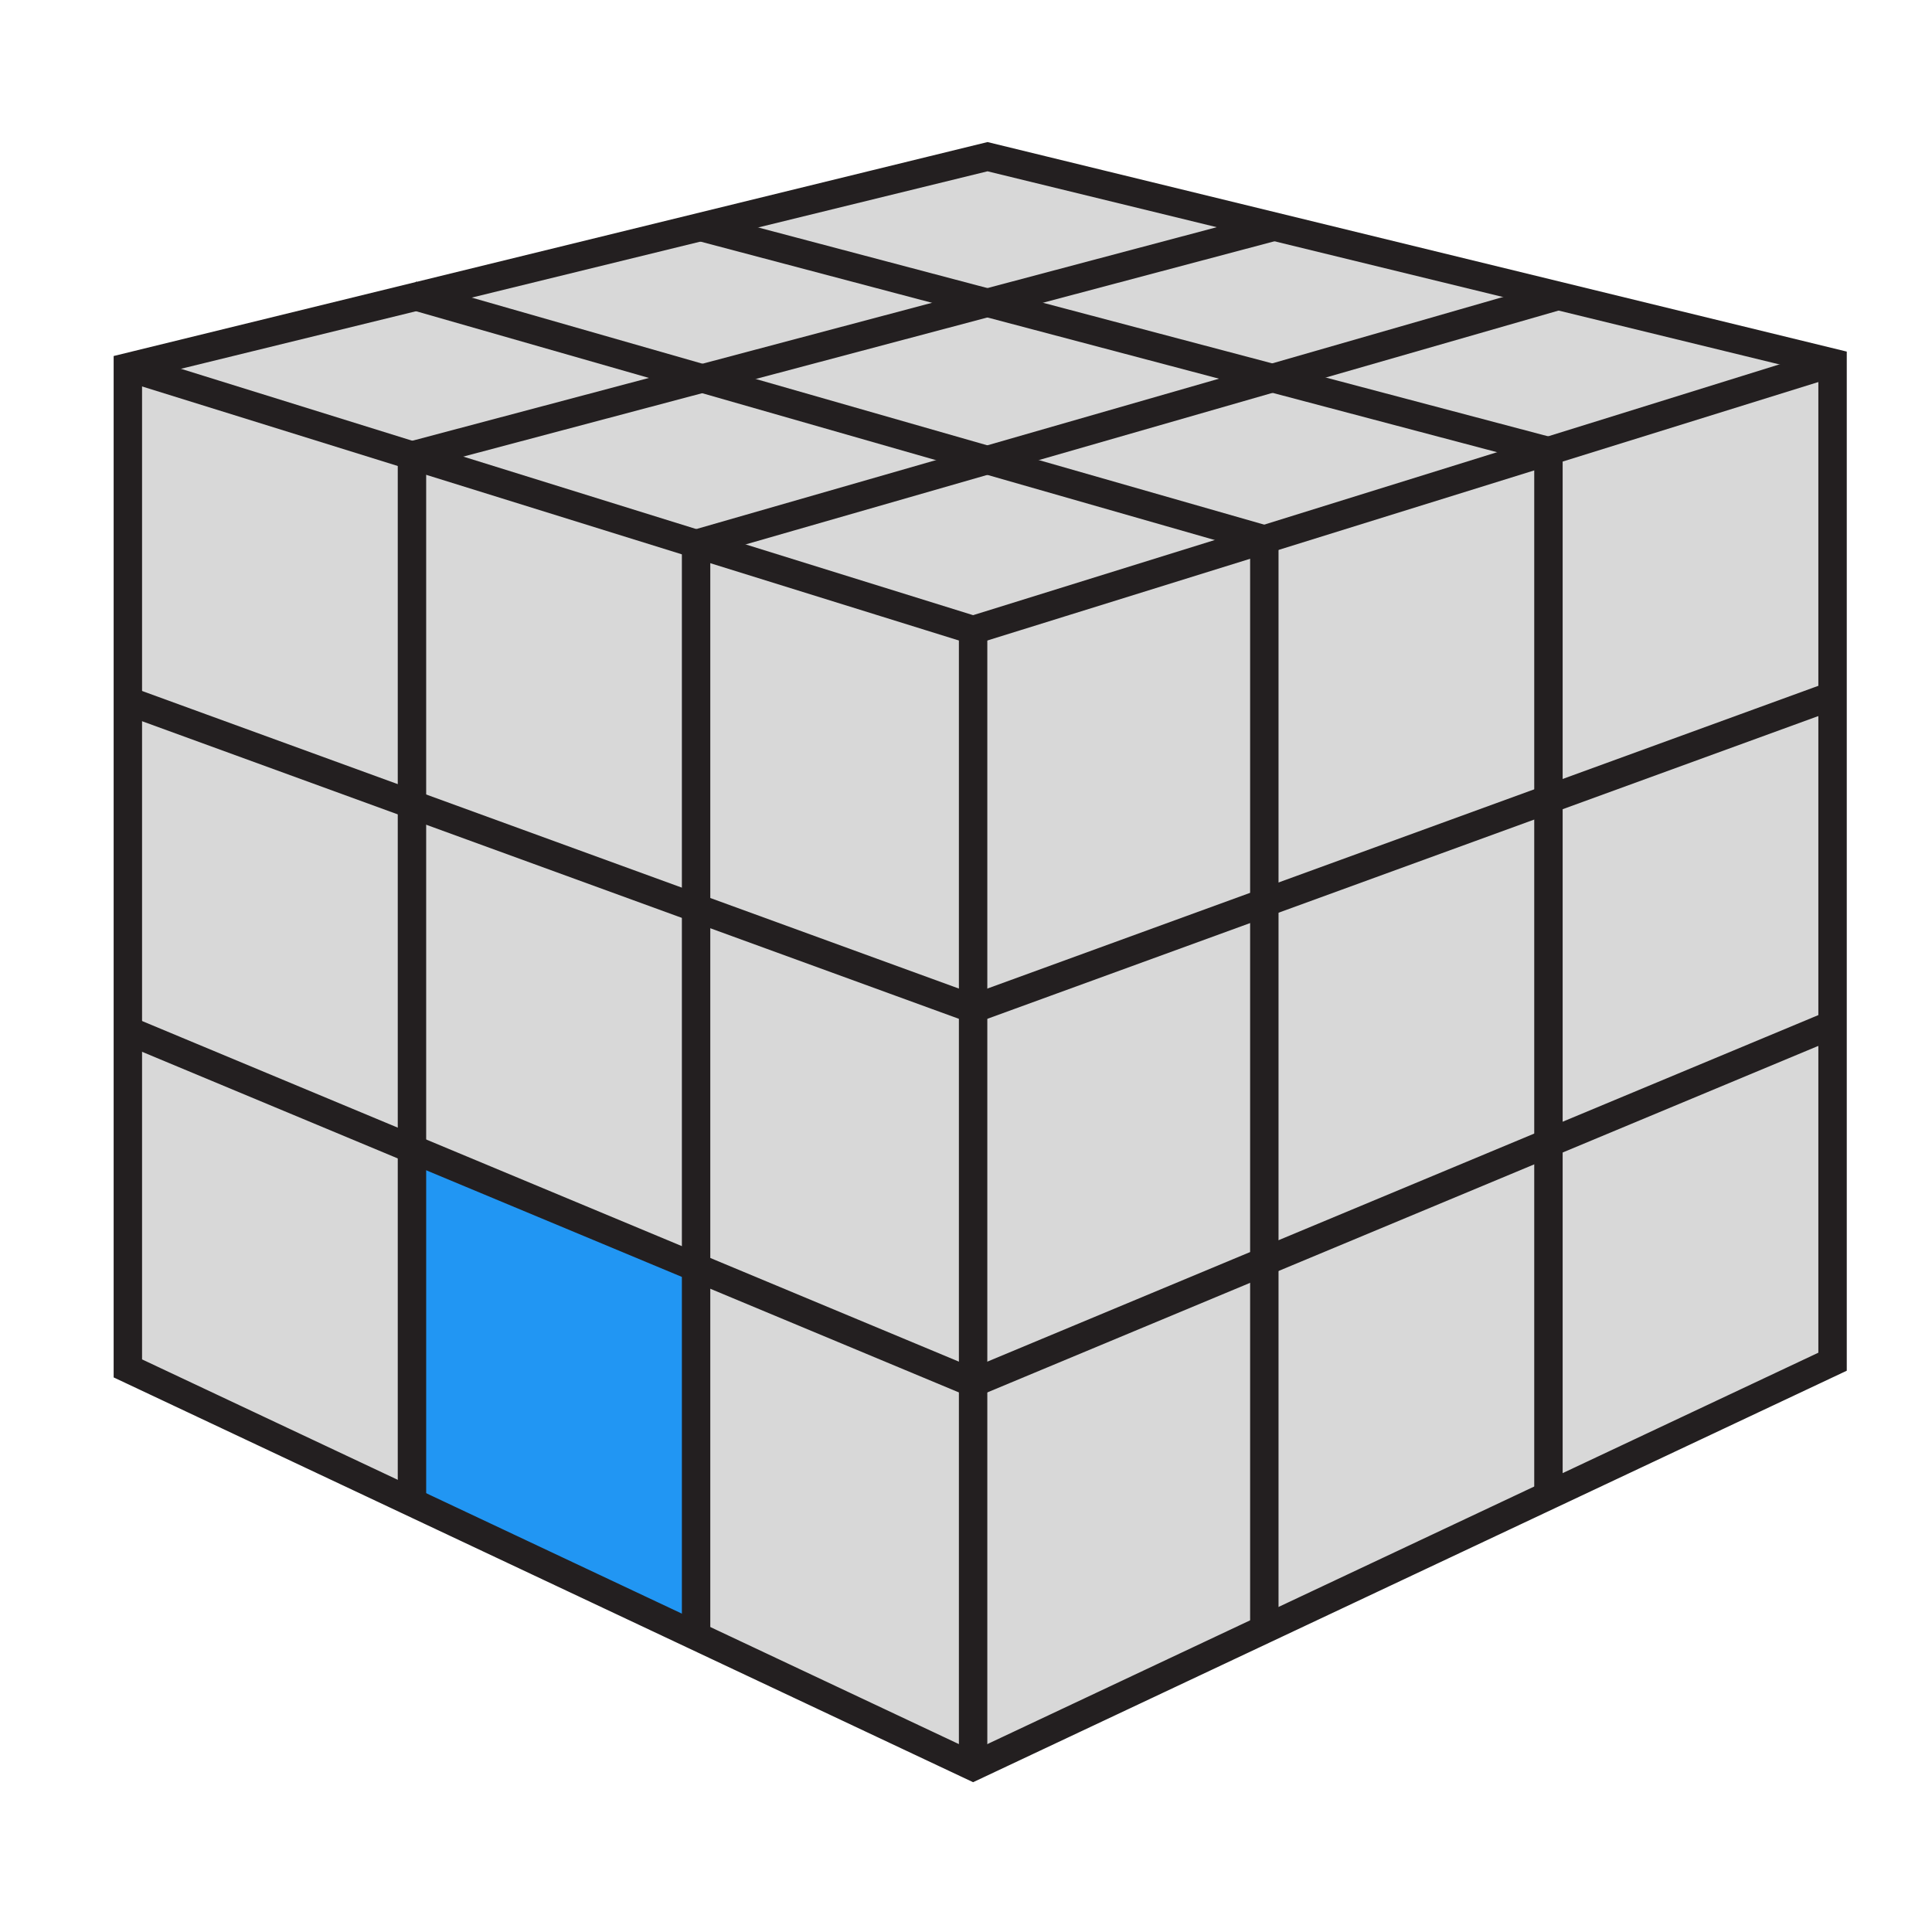
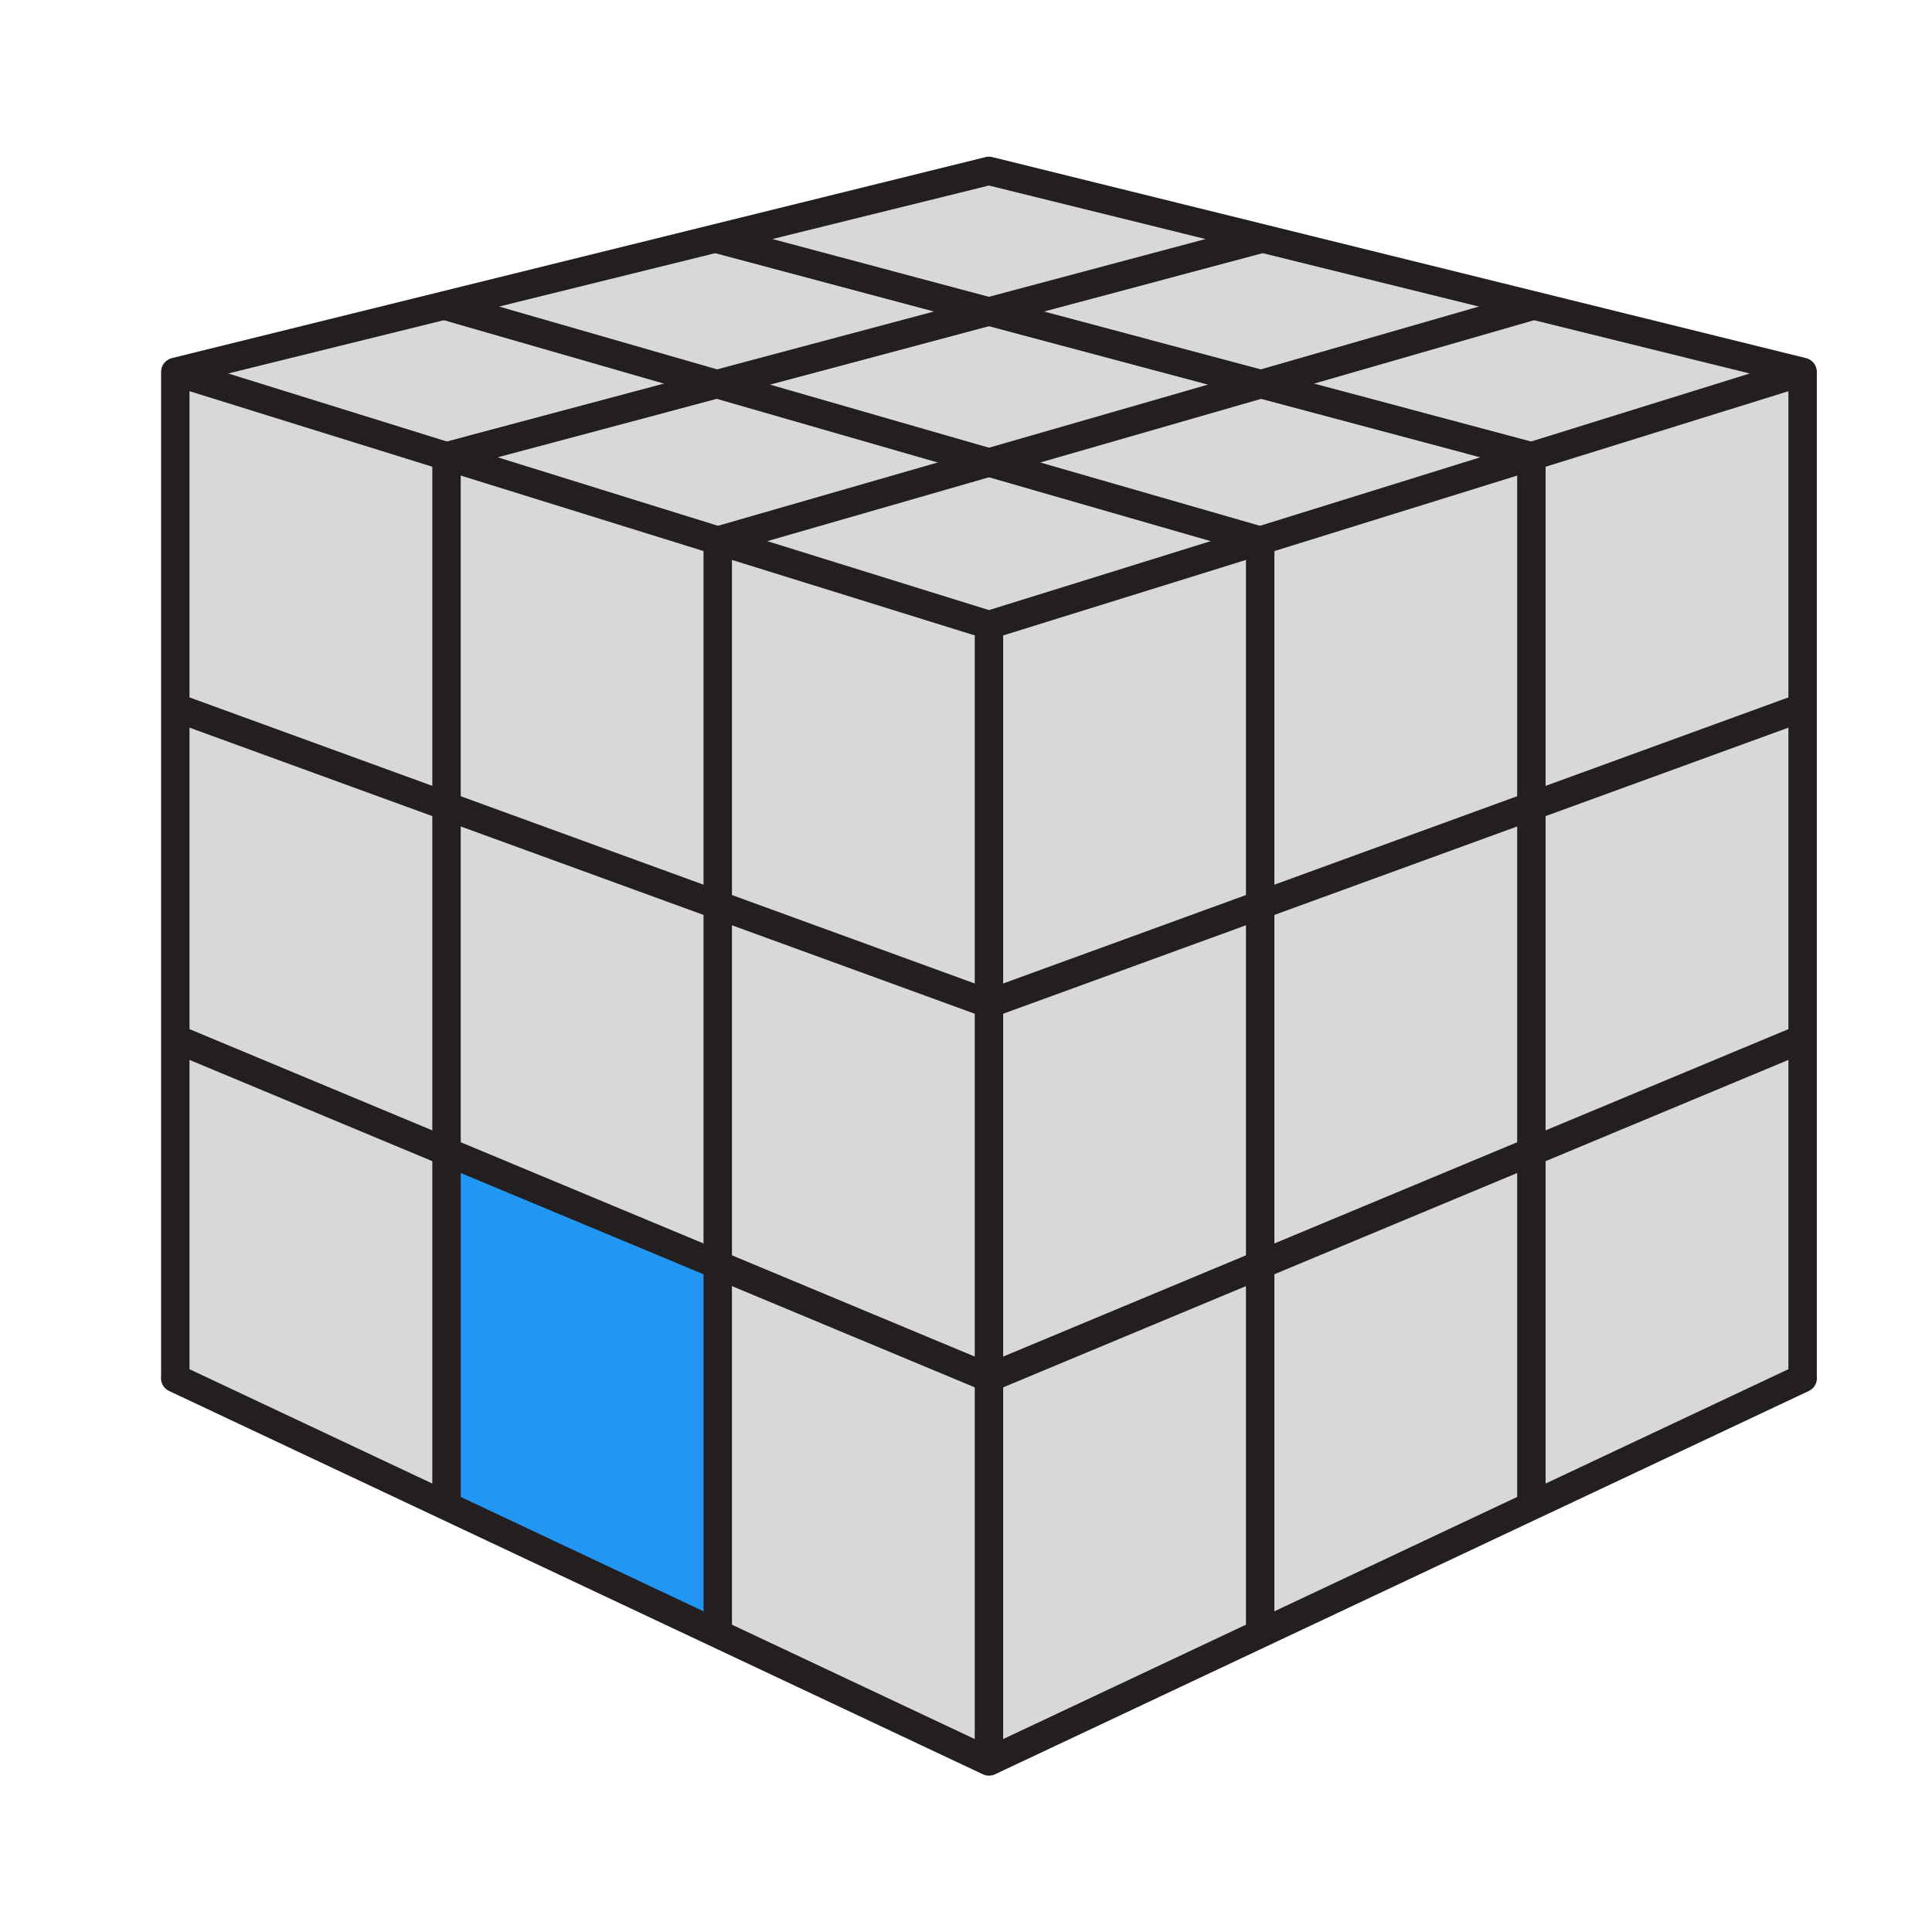
<svg xmlns="http://www.w3.org/2000/svg" width="136px" height="136px" viewBox="0 0 136 136" version="1.1">
  <g id="3x3x3/roux/eo/2b" stroke="none" stroke-width="1" fill="none" fill-rule="evenodd">
    <g id="3x3x3/3D" transform="translate(1, 0)">
-       <g id="Front" transform="translate(8, 25.8457)">
+       <g id="Right" transform="translate(68.5, 25.5352)" fill="#D8D8D8">
+         <g id="Bottom" transform="translate(0, 46.5869)">
+           <polygon id="RBB" points="57.392 0.913 57.392 24.894 38.299 33.887 38.3 8.949" />
+           <polygon id="RBM" points="38.299 8.949 38.299 33.887 19.208 42.88 19.207 16.91" />
+           <polygon id="RBF" points="0.116 24.854 19.207 16.91 19.207 42.88 0.116 51.872" />
+         </g>
+         <g id="Equator" transform="translate(0, 23.4404)">
+           <polygon id="REB" points="57.392 0.817 57.392 24.134 38.3 32.096 38.3 7.773" />
+           <polygon id="REM" points="38.299 7.773 38.299 32.095 19.208 40.056 19.208 14.729" />
+           <polygon id="REF" points="0 21.684 19.207 14.729 19.207 40.056 0.116 48" />
+         </g>
+         <g id="Top">
+           <polygon id="RTB" points="57.392 0.645 57.392 24.257 38.299 31.214 38.299 6.603" />
+           <polygon id="RTM" points="38.3 31.214 19.208 38.17 19.208 12.522 38.299 6.603" />
+           <polygon id="RTF" points="0.116 18.459 19.208 12.522 19.207 38.17 2.27920793e-14 45.125" />
+         </g>
+       </g>
+       <g id="Front" transform="translate(11, 25.8457)">
        <g id="Bottom" transform="translate(0, 46.6934)">
-           <polygon id="FBR" fill="#D8D8D8" points="59.5 24.811 59.5 51.812 40 42.627 40 16.68" />
-           <polygon id="FBM" fill="#2196F3" points="40 16.68 40 42.627 20 33.207 20 8.34" />
-           <polygon id="FBL" fill="#D8D8D8" points="0 -5.68434189e-14 20 8.34 20 33.207 0 23.787" />
+           <polygon id="FBR" fill="#D8D8D8" points="57.616 24.455 57.616 51.481 38.524 42.463 38.524 16.493" />
+           <polygon id="FBM" fill="#2196F3" points="38.524 16.493 38.524 42.463 19.432 33.47 19.432 8.532" />
+           <polygon id="FBL" fill="#D8D8D8" points="0.34 0.571 19.432 8.532 19.432 33.47 0.291 24.455" />
        </g>
        <g id="Top" transform="translate(0, 0)" fill="#D8D8D8">
          <g id="Equator" transform="translate(0, 23.4944)">
-             <polygon id="FER" points="59.5 21.677 59.5 48.011 40 39.879 40 14.573" />
-             <polygon id="FEM" points="40 14.573 40 39.879 20 31.539 20 7.286" />
-             <polygon id="FEL" points="0 23.199 0 0 20 7.286 20 31.539" />
+             <polygon id="FER" points="57.616 21.32 57.616 47.654 38.524 39.692 38.524 14.365" />
+             <polygon id="FEM" points="38.524 14.365 38.524 39.692 19.432 31.731 19.432 7.409" />
+             <polygon id="FEL" points="0.34 23.77 0.291 0.452 19.432 7.409 19.432 31.731" />
          </g>
-           <polygon id="FTR" points="59.5 18.505 59.5 45.172 40 38.067 40 12.441" />
-           <polygon id="FTM" points="20 6.221 40 12.441 40 38.068 20 30.781" />
-           <polygon id="FTL" points="0 0 20 6.221 20 30.78 0 23.494" />
+           <polygon id="FTR" points="57.616 18.148 57.616 44.814 38.524 37.859 38.524 12.211" />
+           <polygon id="FTM" points="19.432 6.293 38.524 12.211 38.524 37.859 19.432 30.903" />
+           <polygon id="FTL" points="0.291 0.335 19.432 6.293 19.432 30.903 0.34 23.947" />
        </g>
      </g>
-       <g id="Right" transform="translate(67.5, 25.5352)" fill="#D8D8D8">
-         <g id="Bottom" transform="translate(0, 46.5869)">
-           <polygon id="RBB" points="60.5 0 60.5 23.733 40.5 33.153 40.5 8.51" />
-           <polygon id="RBM" points="40.5 8.51 40.5 33.154 20.5 42.573 20.5 16.68" />
-           <polygon id="RBF" points="0 25.229 20.5 16.68 20.5 42.574 0 52.228" />
+       <g id="Top" transform="translate(11, 11.0293)" fill="#D8D8D8">
+         <g id="Front" transform="translate(0, 9.7554)">
+           <polygon id="TFR" points="38.524 17.272 57.616 23.209 76.707 17.272 57.615 11.771" />
+           <polygon id="TFM" points="38.524 17.272 57.615 11.771 38.355 6.19 19.265 11.354" />
+           <polygon id="TFL" points="0.34 5.396 19.432 0.745 38.355 6.27 19.265 11.354" />
        </g>
-         <g id="Equator" transform="translate(0, 23.4404)">
-           <polygon id="REB" points="60.5 0 60.5 23.146 40.5 31.656 40.5 7.286" />
-           <polygon id="REM" points="40.5 7.286 40.5 31.656 20.5 39.826 20.5 14.573" />
-           <polygon id="REF" points="0 22.042 20.5 14.573 20.5 39.826 0 48.375" />
+         <g id="Section" transform="translate(18.6699, 4.9453)">
+           <polygon id="TSR" points="58.037 11.08 77 16.164 58.037 22.082 38.946 16.581" />
+           <polygon id="TSM" points="19.685 11 38.899 16.581 58.038 11.08 38.861 5.947" />
+           <polygon id="TSL" points="19.685 0.814 38.899 5.947 19.685 11.08 0.762 5.555" />
        </g>
-         <g id="Top">
-           <polygon id="RTB" points="60.5 5.68434189e-14 60.5 23.44 40.5 30.727 40.5 6.22" />
-           <polygon id="RTM" points="40.5 30.727 20.5 38.014 20.5 12.44 40.5 6.22" />
-           <polygon id="RTF" points="0 18.815 20.5 12.439 20.5 38.013 0 45.482" />
+         <g id="Back" transform="translate(38.315, 0)">
+           <polygon id="TBR" points="57.652 10.476 76.577 15.151 57.355 21.11 38.328 16.026" />
+           <polygon id="TBM" points="57.652 10.476 38.393 16.026 19.216 10.892 38.685 5.759" />
+           <polygon id="TBL" points="38.688 5.759 19.216 10.893 3.55271368e-14 5.759 19.338 0.991" />
        </g>
      </g>
-       <g id="Top" transform="translate(8, 11.0293)" fill="#D8D8D8">
-         <g id="Front" transform="translate(0, 9.7554)">
-           <polygon id="TFR" points="40 17.502 59.5 23.566 80 17.189 60.501 11.604" />
-           <polygon id="TFM" points="40 17.502 60.501 11.604 40 5.793 20 11.281" />
-           <polygon id="TFL" points="0 5.061 20.67 -3.55271368e-14 40 5.793 20 11.282" />
-         </g>
-         <g id="Section" transform="translate(20.6699, 4.9453)">
-           <polygon id="TSR" points="60.033 10.604 79.33 15.781 59.33 22 39.832 16.415" />
-           <polygon id="TSM" points="19.33 10.604 39.831 16.415 60.033 10.604 39.831 5.337" />
-           <polygon id="TSL" points="19.645 -3.55271368e-14 39.832 5.337 19.33 10.604 2.13162821e-14 4.811" />
-         </g>
-         <g id="Back" transform="translate(40.315, 0)">
-           <polygon id="TBR" points="59.685 9.629 79.685 14.506 59.685 20.726 40.388 15.549" />
-           <polygon id="TBM" points="59.685 9.629 40.388 15.549 20.186 10.282 39.685 4.751" />
-           <polygon id="TBL" points="39.685 4.751 20.186 10.282 0 4.945 20.2 -4.26325641e-14" />
-         </g>
-       </g>
-       <g id="Linework" transform="translate(8, 11.0292)" stroke="#231F20">
-         <path d="M59.5,33.321 L59.5,113.321" id="Stroke-28" stroke-width="2" />
-         <path d="M40,27.257 L40,104.137" id="Stroke-30" stroke-width="2" />
-         <path d="M20,21.037 L20,94.717" id="Stroke-31" stroke-width="2" />
-         <path d="M80,26.945 L80,103.666" id="Stroke-32" stroke-width="2" />
-         <path d="M100,20.726 L100,94.247" id="Stroke-33" stroke-width="2" />
-         <polyline id="Stroke-34" stroke-width="2" points="0 14.816 59.5 33.322 120 14.505" />
-         <polyline id="Stroke-36" stroke-width="2" points="0 38.311 59.5 59.989 120 37.947" />
-         <polyline id="Stroke-38" stroke-width="2" points="0 61.51 59.5 86.322 120 61.093" />
-         <path d="M40.315,4.945 L100,20.725" id="Stroke-41" stroke-width="2" />
-         <path d="M20,9.756 L80,26.945" id="Stroke-42" stroke-width="2" />
-         <polygon id="Stroke-43" stroke-width="2" points="120 14.506 120 84.826 59.5 113.321 0 85.297 0 14.817 60.515 1.42108547e-14" />
-         <path d="M80.703,4.923 L20,21.037" id="Stroke-45" stroke-width="2" />
-         <path d="M100.694,9.798 L40,27.257" id="Stroke-46" stroke-width="2" />
+       <g id="Linework" transform="translate(11.3307, 12.03)" stroke="#231F20">
+         <path d="M37.886,4.722 L95.469,20.089" id="Stroke-43" stroke-width="2" />
+         <path d="M19.078,9.517 L76.376,26.027" id="Stroke-44" stroke-width="2" />
+         <path d="M76.398,4.798 L19.101,20.089" id="Stroke-45" stroke-width="2" />
+         <path d="M95.637,9.476 L38.194,26.027" id="Stroke-46" stroke-width="2" />
+         <path d="M76.377,26.026 L76.377,102.971" id="Stroke-47" stroke-width="2" />
+         <path d="M95.469,20.089 L95.469,93.98" id="Stroke-48" stroke-width="2" />
+         <path d="M38.193,26.026 L38.193,102.971" id="Stroke-49" stroke-width="2" />
+         <path d="M19.101,20.089 L19.101,93.98" id="Stroke-50" stroke-width="2" />
+         <polygon id="Stroke-51" stroke-width="2" stroke-linejoin="round" points="57.285 2.84217094e-14 114.561 14.15 114.561 84.964 114.57 84.982 57.285 111.964 -2.84217094e-14 84.982 0.009 84.964 0.009 14.15" />
+         <path d="M57.285,31.964 L57.285,111.964" id="Stroke-28" stroke-width="2" />
+         <path d="M57.285,31.964 L114.561,14.151" id="Stroke-30" stroke-width="2" />
+         <path d="M0.009,14.15 L57.285,31.963" id="Stroke-32" stroke-width="2" />
+         <path d="M57.285,58.63 L114.561,37.763" id="Stroke-34" stroke-width="2" />
+         <path d="M0.009,37.763 L57.285,58.63" id="Stroke-36" stroke-width="2" />
+         <path d="M57.285,84.964 L114.561,61.08" id="Stroke-38" stroke-width="2" />
+         <path d="M0.009,61.08 L57.285,84.964" id="Stroke-40" stroke-width="2" />
      </g>
    </g>
  </g>
</svg>
